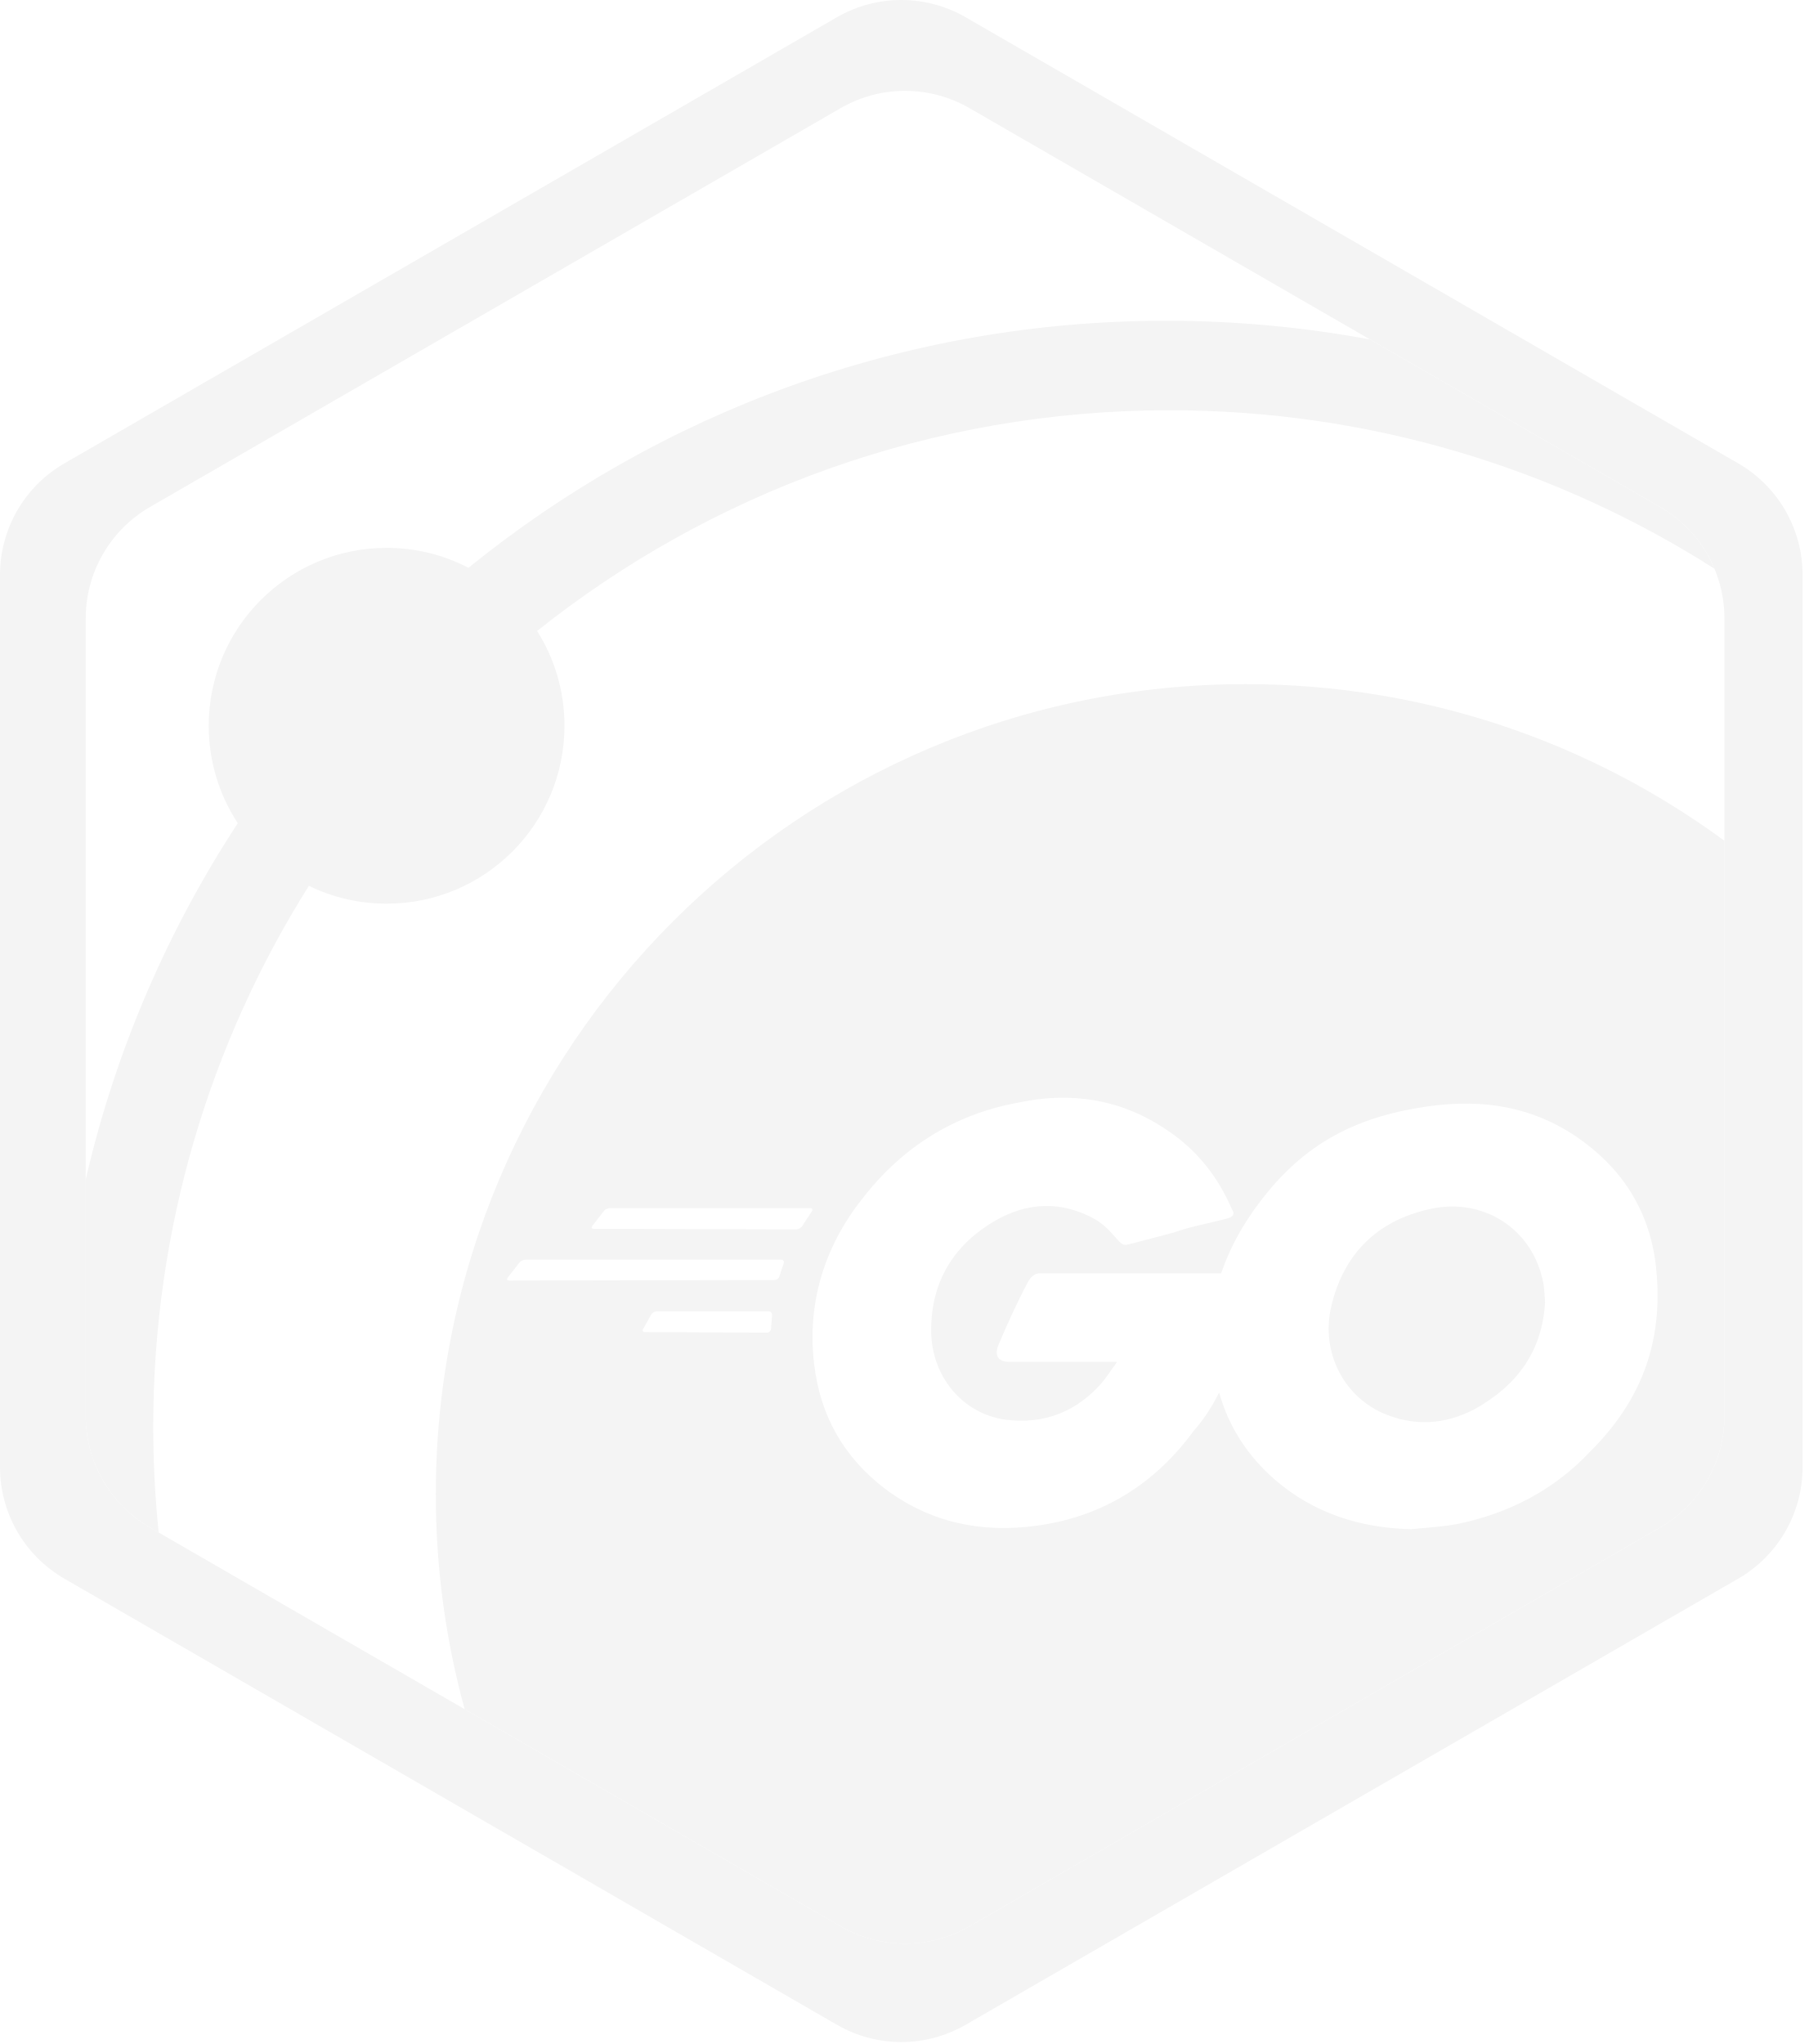
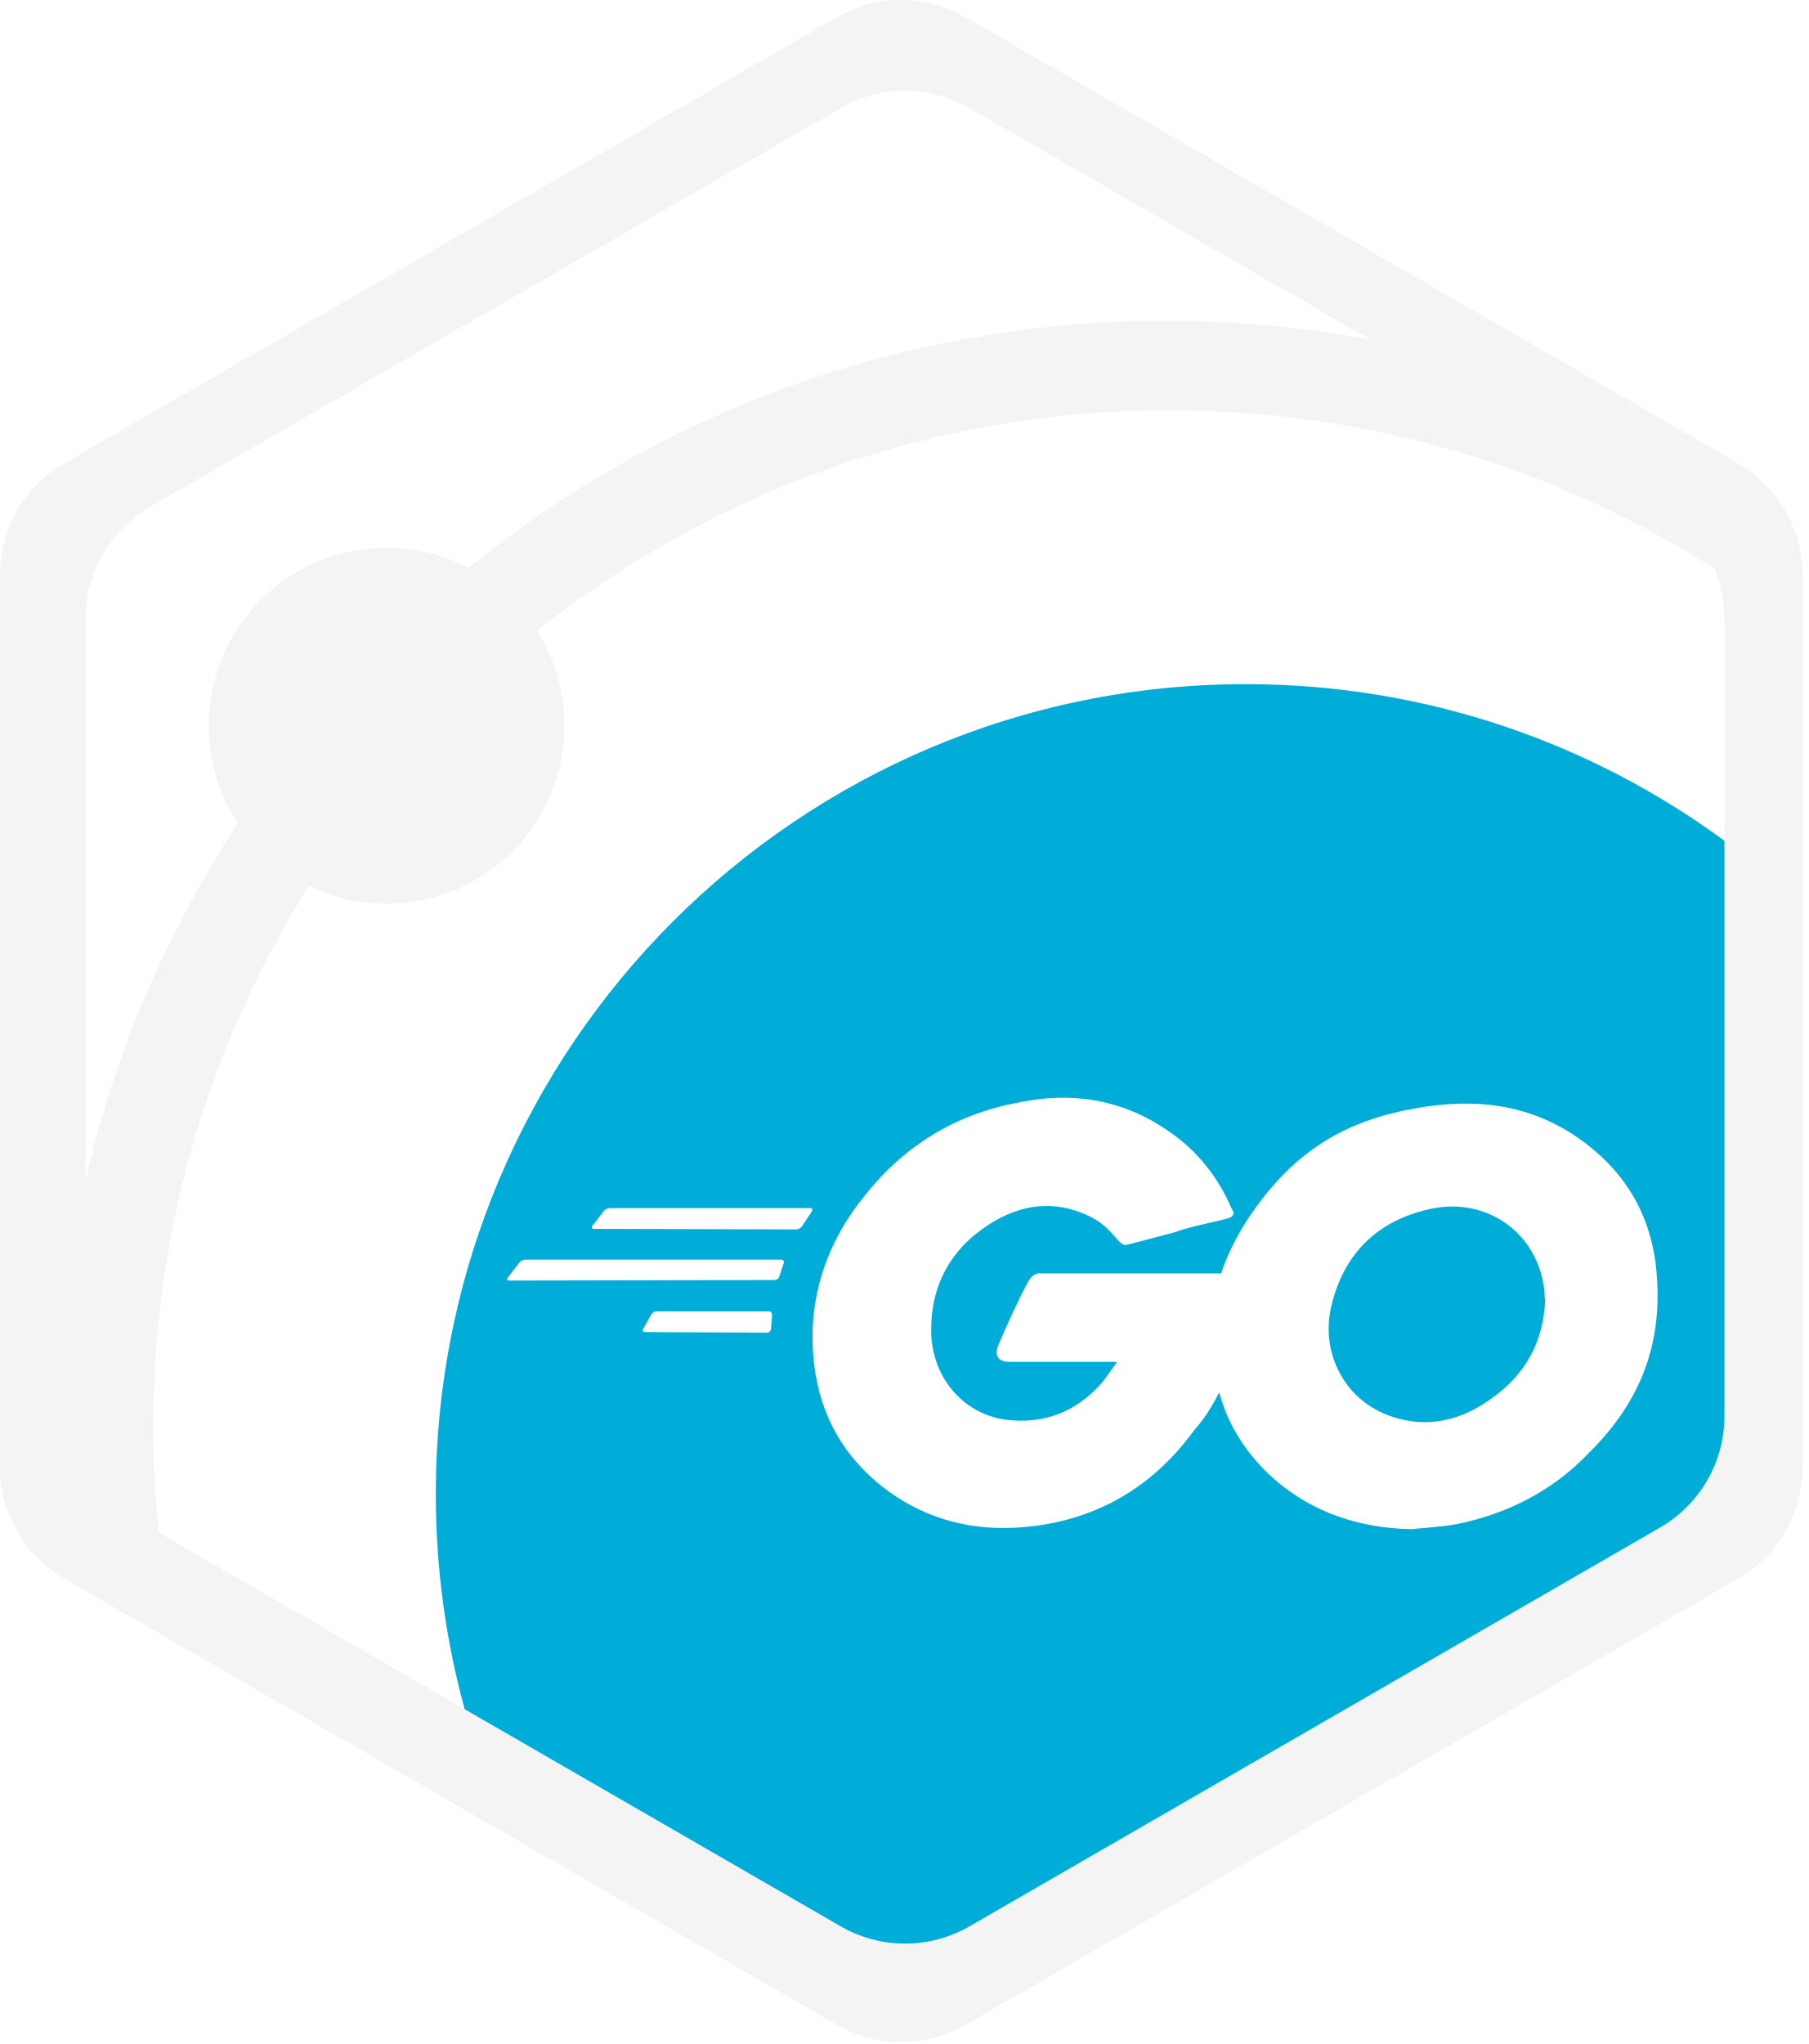
<svg xmlns="http://www.w3.org/2000/svg" width="239" height="270" viewBox="0 0 239 270" fill="none">
  <path fill-rule="evenodd" clip-rule="evenodd" d="M110.578 2.277C115.838 -0.759 122.318 -0.759 127.578 2.277L229.656 61.213C234.916 64.25 238.156 69.862 238.156 75.936V193.805C238.156 199.878 234.916 205.491 229.656 208.528L127.578 267.463C122.318 270.5 115.838 270.5 110.578 267.463L8.5 208.528C3.24 205.491 0 199.878 0 193.805V75.936C0 69.862 3.24 64.25 8.5 61.213L110.578 2.277ZM128.078 14.277C122.818 11.241 116.338 11.241 111.078 14.277L19.825 66.963C14.565 70 11.325 75.612 11.325 81.686V187.055C11.325 193.128 14.565 198.741 19.825 201.778L111.078 254.463C116.338 257.5 122.818 257.5 128.078 254.463L219.331 201.778C224.591 198.741 227.831 193.128 227.831 187.055V81.686C227.831 75.612 224.591 70 219.331 66.963L128.078 14.277Z" fill="#f4f4f4" />
-   <path d="M188.813 159.729C195.843 158.087 202.588 162.253 203.918 169.583C204.013 170.107 204.036 170.63 204.084 171.249C204.108 171.487 204.108 171.75 204.132 172.035C203.752 178.414 200.569 182.959 194.727 186.196C190.808 188.219 186.747 188.433 182.662 186.648C177.342 184.268 174.539 178.413 175.869 172.63C177.484 165.656 181.926 161.277 188.813 159.729Z" fill="#f4f4f4" />
-   <path fill-rule="evenodd" clip-rule="evenodd" d="M164.578 90.37C188.243 90.37 210.113 98.054 227.831 111.061V187.055C227.831 193.128 224.591 198.741 219.331 201.777L128.078 254.463C122.818 257.5 116.338 257.5 111.078 254.463L61.391 225.775C58.906 216.73 57.578 207.205 57.578 197.37C57.578 138.276 105.484 90.37 164.578 90.37ZM154.186 149.281C148.177 145.188 141.527 144.164 134.568 145.64C126.066 147.187 119.107 151.566 113.835 158.468C108.966 164.632 106.591 172.106 107.564 180.198C108.372 187.029 111.484 192.504 116.946 196.669C122.884 201.119 129.605 202.524 136.872 201.548C145.66 200.382 152.618 196.002 157.748 188.957C159.173 187.362 160.195 185.673 161.073 183.936C162.308 188.434 164.826 192.313 168.459 195.479C173.636 199.929 179.789 201.857 186.51 202C187.175 201.929 187.84 201.857 188.528 201.81C189.811 201.691 191.117 201.572 192.447 201.334C199.335 199.93 205.319 196.811 209.998 191.837C217.075 184.863 219.973 176.723 218.714 166.703C217.74 159.587 214.13 154.161 208.288 150.162C201.828 145.783 194.727 145.044 187.175 146.377C178.174 147.924 171.856 151.638 166.465 158.754C164.137 161.8 162.404 165.014 161.335 168.203H137.323C136.421 168.203 135.898 169.155 135.685 169.583C134.64 171.511 132.858 175.367 131.908 177.676C131.386 178.937 131.766 179.889 133.31 179.889H147.583C147.393 180.174 147.227 180.437 147.037 180.675C146.538 181.389 146.087 182.031 145.588 182.649C142.263 186.434 138.036 188.196 132.811 187.529C127.158 186.72 123.098 181.841 123.026 175.891C122.955 169.893 125.543 165.061 130.578 161.801C134.782 159.064 139.295 158.397 143.974 160.682C145.517 161.443 146.324 162.252 147.44 163.514C148.367 164.585 148.462 164.561 149.46 164.275L149.603 164.252C151.621 163.728 153.379 163.252 155.112 162.8C157.297 162.014 159.435 161.658 162.023 160.991C162.902 160.777 163.211 160.396 162.76 159.729C160.907 155.422 158.104 151.876 154.186 149.281ZM86.76 173.225C86.463 173.225 86.168 173.439 86.019 173.677L84.983 175.533C84.836 175.747 84.91 175.962 85.204 175.962L101.343 176.033C101.557 176.033 101.865 175.819 101.865 175.533L102.007 173.748C102.007 173.439 101.864 173.225 101.556 173.225H86.76ZM69.441 166.394C69.146 166.394 68.776 166.56 68.628 166.774L67.074 168.774C66.926 168.988 67 169.154 67.296 169.154L102.292 169.083C102.601 169.083 102.886 168.916 102.957 168.631L103.551 166.846C103.622 166.632 103.479 166.394 103.194 166.394H69.441ZM80.618 159.587C80.322 159.587 79.951 159.729 79.804 159.943L78.248 161.943C78.101 162.181 78.175 162.324 78.472 162.324L105.261 162.396C105.474 162.396 105.854 162.181 105.997 161.943L107.256 160.016C107.398 159.801 107.327 159.587 107.042 159.587H80.618Z" fill="#f4f4f4" />
+   <path d="M188.813 159.729C195.843 158.087 202.588 162.253 203.918 169.583C204.013 170.107 204.036 170.63 204.084 171.249C204.108 171.487 204.108 171.75 204.132 172.035C203.752 178.414 200.569 182.959 194.727 186.196C190.808 188.219 186.747 188.433 182.662 186.648C177.342 184.268 174.539 178.413 175.869 172.63C177.484 165.656 181.926 161.277 188.813 159.729Z" fill="#00ADD8" />
+   <path fill-rule="evenodd" clip-rule="evenodd" d="M164.578 90.37C188.243 90.37 210.113 98.054 227.831 111.061V187.055C227.831 193.128 224.591 198.741 219.331 201.777L128.078 254.463C122.818 257.5 116.338 257.5 111.078 254.463L61.391 225.775C58.906 216.73 57.578 207.205 57.578 197.37C57.578 138.276 105.484 90.37 164.578 90.37ZM154.186 149.281C148.177 145.188 141.527 144.164 134.568 145.64C126.066 147.187 119.107 151.566 113.835 158.468C108.966 164.632 106.591 172.106 107.564 180.198C108.372 187.029 111.484 192.504 116.946 196.669C122.884 201.119 129.605 202.524 136.872 201.548C145.66 200.382 152.618 196.002 157.748 188.957C159.173 187.362 160.195 185.673 161.073 183.936C162.308 188.434 164.826 192.313 168.459 195.479C173.636 199.929 179.789 201.857 186.51 202C187.175 201.929 187.84 201.857 188.528 201.81C189.811 201.691 191.117 201.572 192.447 201.334C199.335 199.93 205.319 196.811 209.998 191.837C217.075 184.863 219.973 176.723 218.714 166.703C217.74 159.587 214.13 154.161 208.288 150.162C201.828 145.783 194.727 145.044 187.175 146.377C178.174 147.924 171.856 151.638 166.465 158.754C164.137 161.8 162.404 165.014 161.335 168.203H137.323C136.421 168.203 135.898 169.155 135.685 169.583C134.64 171.511 132.858 175.367 131.908 177.676C131.386 178.937 131.766 179.889 133.31 179.889H147.583C147.393 180.174 147.227 180.437 147.037 180.675C146.538 181.389 146.087 182.031 145.588 182.649C142.263 186.434 138.036 188.196 132.811 187.529C127.158 186.72 123.098 181.841 123.026 175.891C122.955 169.893 125.543 165.061 130.578 161.801C134.782 159.064 139.295 158.397 143.974 160.682C145.517 161.443 146.324 162.252 147.44 163.514C148.367 164.585 148.462 164.561 149.46 164.275L149.603 164.252C151.621 163.728 153.379 163.252 155.112 162.8C157.297 162.014 159.435 161.658 162.023 160.991C162.902 160.777 163.211 160.396 162.76 159.729C160.907 155.422 158.104 151.876 154.186 149.281ZM86.76 173.225C86.463 173.225 86.168 173.439 86.019 173.677L84.983 175.533C84.836 175.747 84.91 175.962 85.204 175.962L101.343 176.033C101.557 176.033 101.865 175.819 101.865 175.533L102.007 173.748C102.007 173.439 101.864 173.225 101.556 173.225H86.76ZM69.441 166.394C69.146 166.394 68.776 166.56 68.628 166.774L67.074 168.774C66.926 168.988 67 169.154 67.296 169.154L102.292 169.083C102.601 169.083 102.886 168.916 102.957 168.631L103.551 166.846C103.622 166.632 103.479 166.394 103.194 166.394H69.441ZM80.618 159.587C80.322 159.587 79.951 159.729 79.804 159.943L78.248 161.943C78.101 162.181 78.175 162.324 78.472 162.324L105.261 162.396C105.474 162.396 105.854 162.181 105.997 161.943L107.256 160.016C107.398 159.801 107.327 159.587 107.042 159.587H80.618Z" fill="#00ADD8" />
  <path d="M154.078 42.37C163.283 42.37 172.288 43.221 181.022 44.845L219.331 66.963C222.606 68.854 225.097 71.743 226.512 75.12C205.702 61.87 180.998 54.191 154.5 54.191C122.921 54.191 93.89 65.096 70.963 83.343C73.252 86.969 74.578 91.265 74.578 95.87C74.578 108.849 64.057 119.37 51.078 119.37C47.395 119.37 43.911 118.522 40.809 117.012C27.782 137.701 20.244 162.194 20.244 188.448C20.244 193.172 20.489 197.838 20.965 202.436L19.825 201.777C14.565 198.741 11.325 193.128 11.325 187.055V155.802C15.25 138.791 22.138 122.914 31.415 108.741C28.99 105.044 27.578 100.622 27.578 95.87C27.578 82.891 38.099 72.37 51.078 72.37C54.979 72.37 58.657 73.321 61.895 75.003C87.07 54.596 119.146 42.37 154.078 42.37Z" fill="#f4f4f4" />
</svg>
